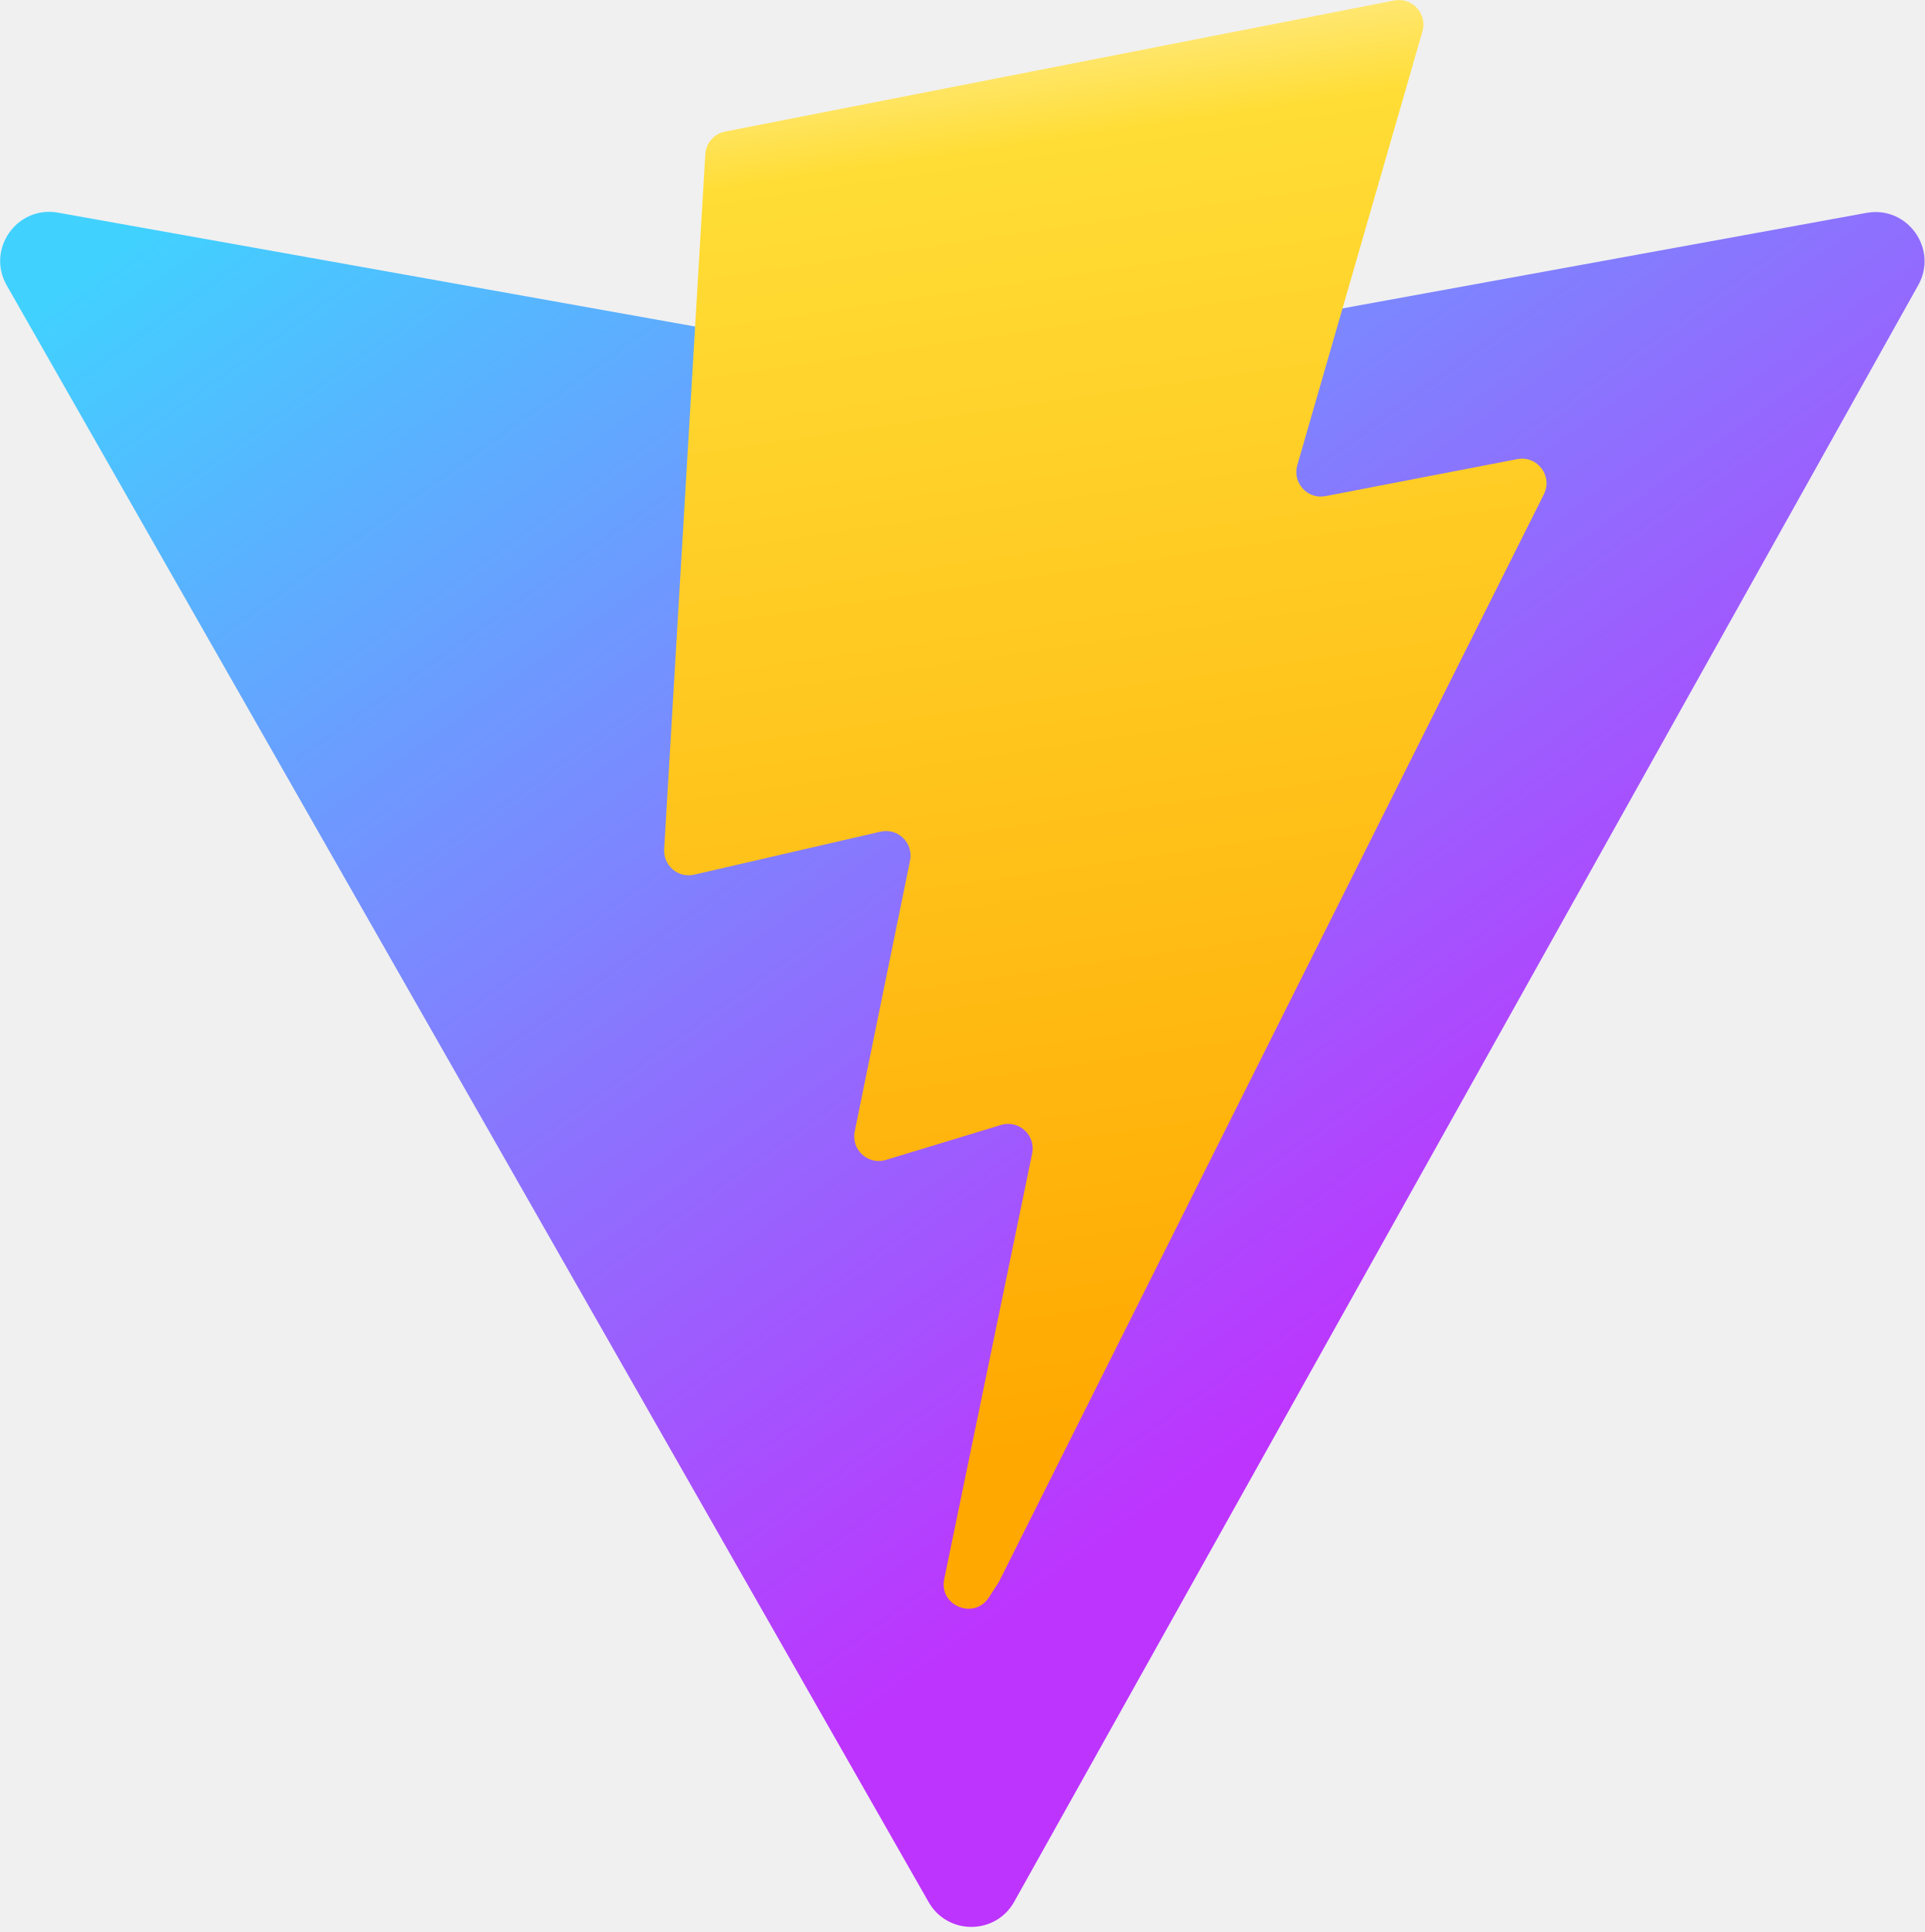
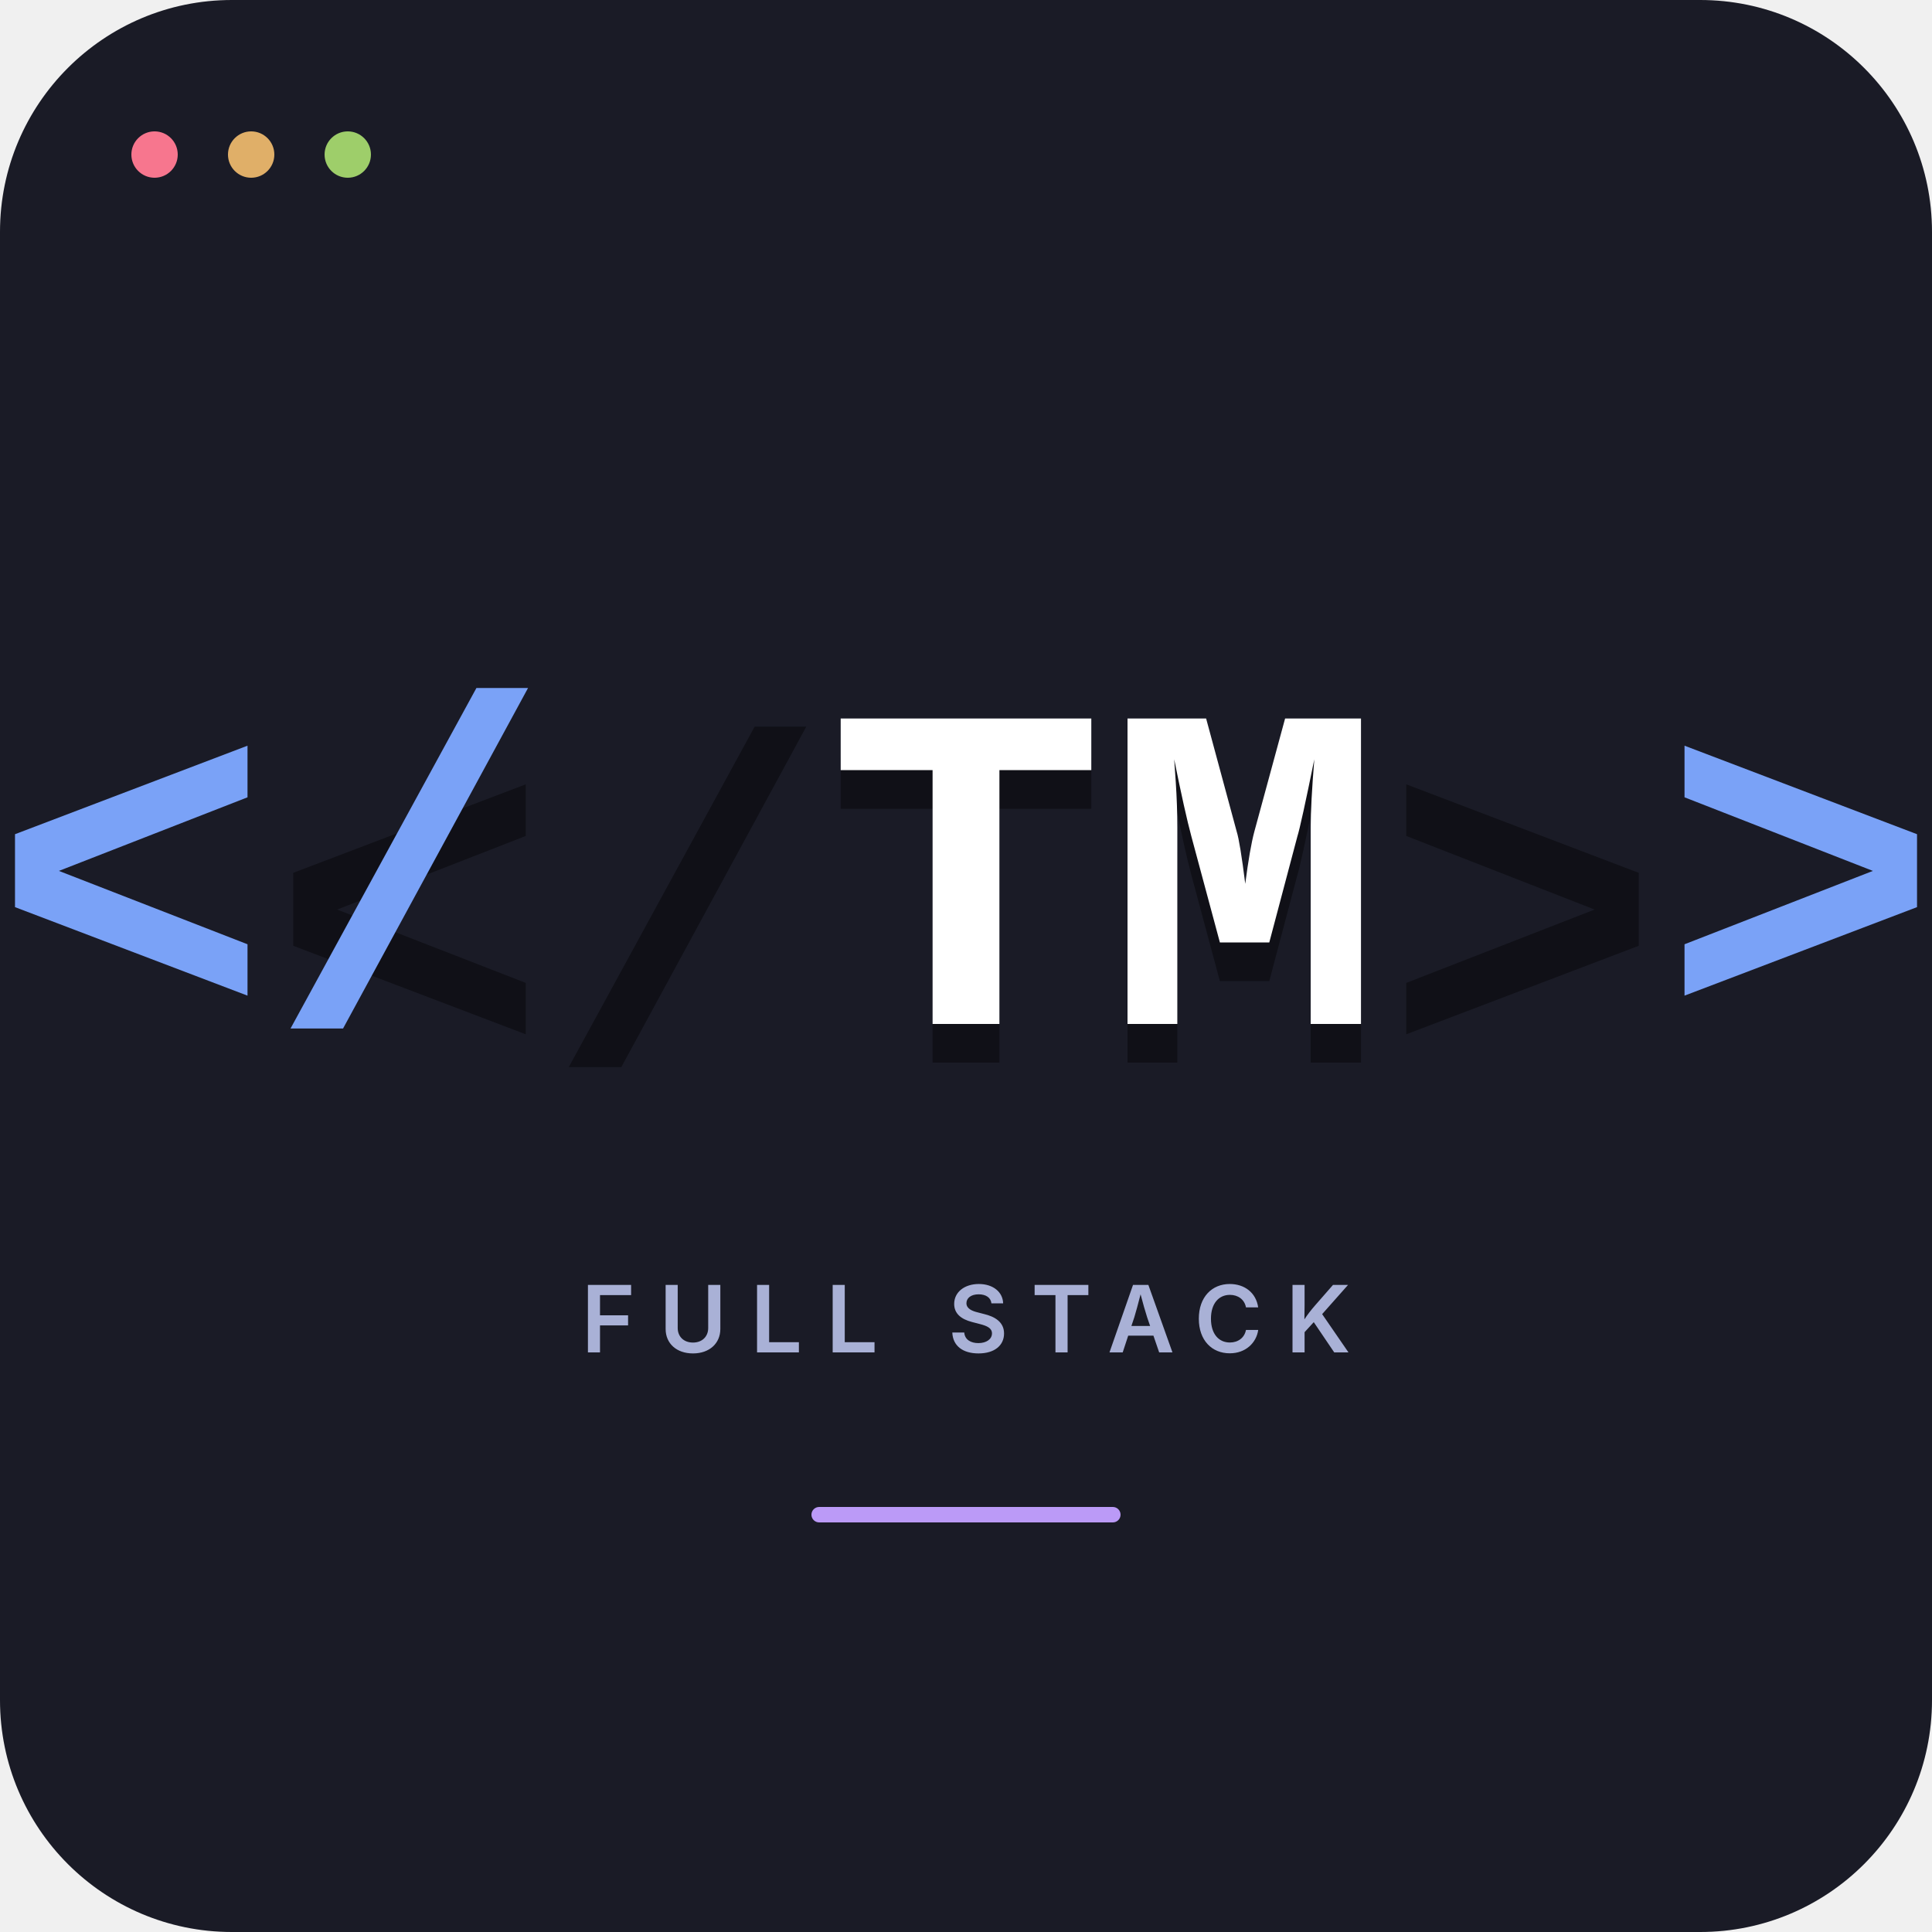
- <svg xmlns="http://www.w3.org/2000/svg" aria-hidden="true" role="img" class="iconify iconify--logos" width="31.88" height="32" preserveAspectRatio="xMidYMid meet" viewBox="0 0 256 257">
-   <defs>
-     <linearGradient id="IconifyId1813088fe1fbc01fb466" x1="-.828%" x2="57.636%" y1="7.652%" y2="78.411%">
-       <stop offset="0%" stop-color="#41D1FF" />
-       <stop offset="100%" stop-color="#BD34FE" />
-     </linearGradient>
-     <linearGradient id="IconifyId1813088fe1fbc01fb467" x1="43.376%" x2="50.316%" y1="2.242%" y2="89.03%">
-       <stop offset="0%" stop-color="#FFEA83" />
-       <stop offset="8.333%" stop-color="#FFDD35" />
-       <stop offset="100%" stop-color="#FFA800" />
-     </linearGradient>
-   </defs>
-   <path fill="url(#IconifyId1813088fe1fbc01fb466)" d="M255.153 37.938L134.897 252.976c-2.483 4.44-8.862 4.466-11.382.048L.875 37.958c-2.746-4.814 1.371-10.646 6.827-9.67l120.385 21.517a6.537 6.537 0 0 0 2.322-.004l117.867-21.483c5.438-.991 9.574 4.796 6.877 9.62Z" />
-   <path fill="url(#IconifyId1813088fe1fbc01fb467)" d="M185.432.063L96.44 17.501a3.268 3.268 0 0 0-2.634 3.014l-5.474 92.456a3.268 3.268 0 0 0 3.997 3.378l24.777-5.718c2.318-.535 4.413 1.507 3.936 3.838l-7.361 36.047c-.495 2.426 1.782 4.5 4.151 3.78l15.304-4.649c2.372-.72 4.652 1.36 4.15 3.788l-11.698 56.621c-.732 3.542 3.979 5.473 5.943 2.437l1.313-2.028l72.516-144.72c1.215-2.423-.88-5.186-3.54-4.672l-25.505 4.922c-2.396.462-4.435-1.77-3.759-4.114l16.646-57.705c.677-2.35-1.37-4.583-3.769-4.113Z" />
+ <svg xmlns="http://www.w3.org/2000/svg" viewBox="0 0 500 500" width="100%" height="100%">
+   <rect width="500" height="500" fill="#1A1B26" rx="60" />
+   <circle cx="40" cy="40" r="6" fill="#F7768E" />
+   <circle cx="65" cy="40" r="6" fill="#E0AF68" />
+   <circle cx="90" cy="40" r="6" fill="#9ECE6A" />
+   <text x="250" y="275" font-family="'Fira Code', 'Courier New', Courier, monospace" font-size="120" font-weight="bold" text-anchor="middle" fill="#000000" opacity="0.4">
+     &lt;/TM&gt;
+   </text>
+   <text x="250" y="265" font-family="'Fira Code', 'Courier New', Courier, monospace" font-size="120" font-weight="bold" text-anchor="middle">
+     <tspan fill="#7AA2F7">&lt;/</tspan>
+     <tspan fill="#FFFFFF">TM</tspan>
+     <tspan fill="#7AA2F7">&gt;</tspan>
+   </text>
+   <text x="250" y="350" font-family="system-ui, -apple-system, sans-serif" font-size="24" font-weight="600" fill="#A9B1D6" text-anchor="middle" letter-spacing="6">
+     FULL STACK
+   </text>
+   <rect x="210" y="390" width="80" height="4" fill="#BB9AF7" rx="2" />
</svg>
